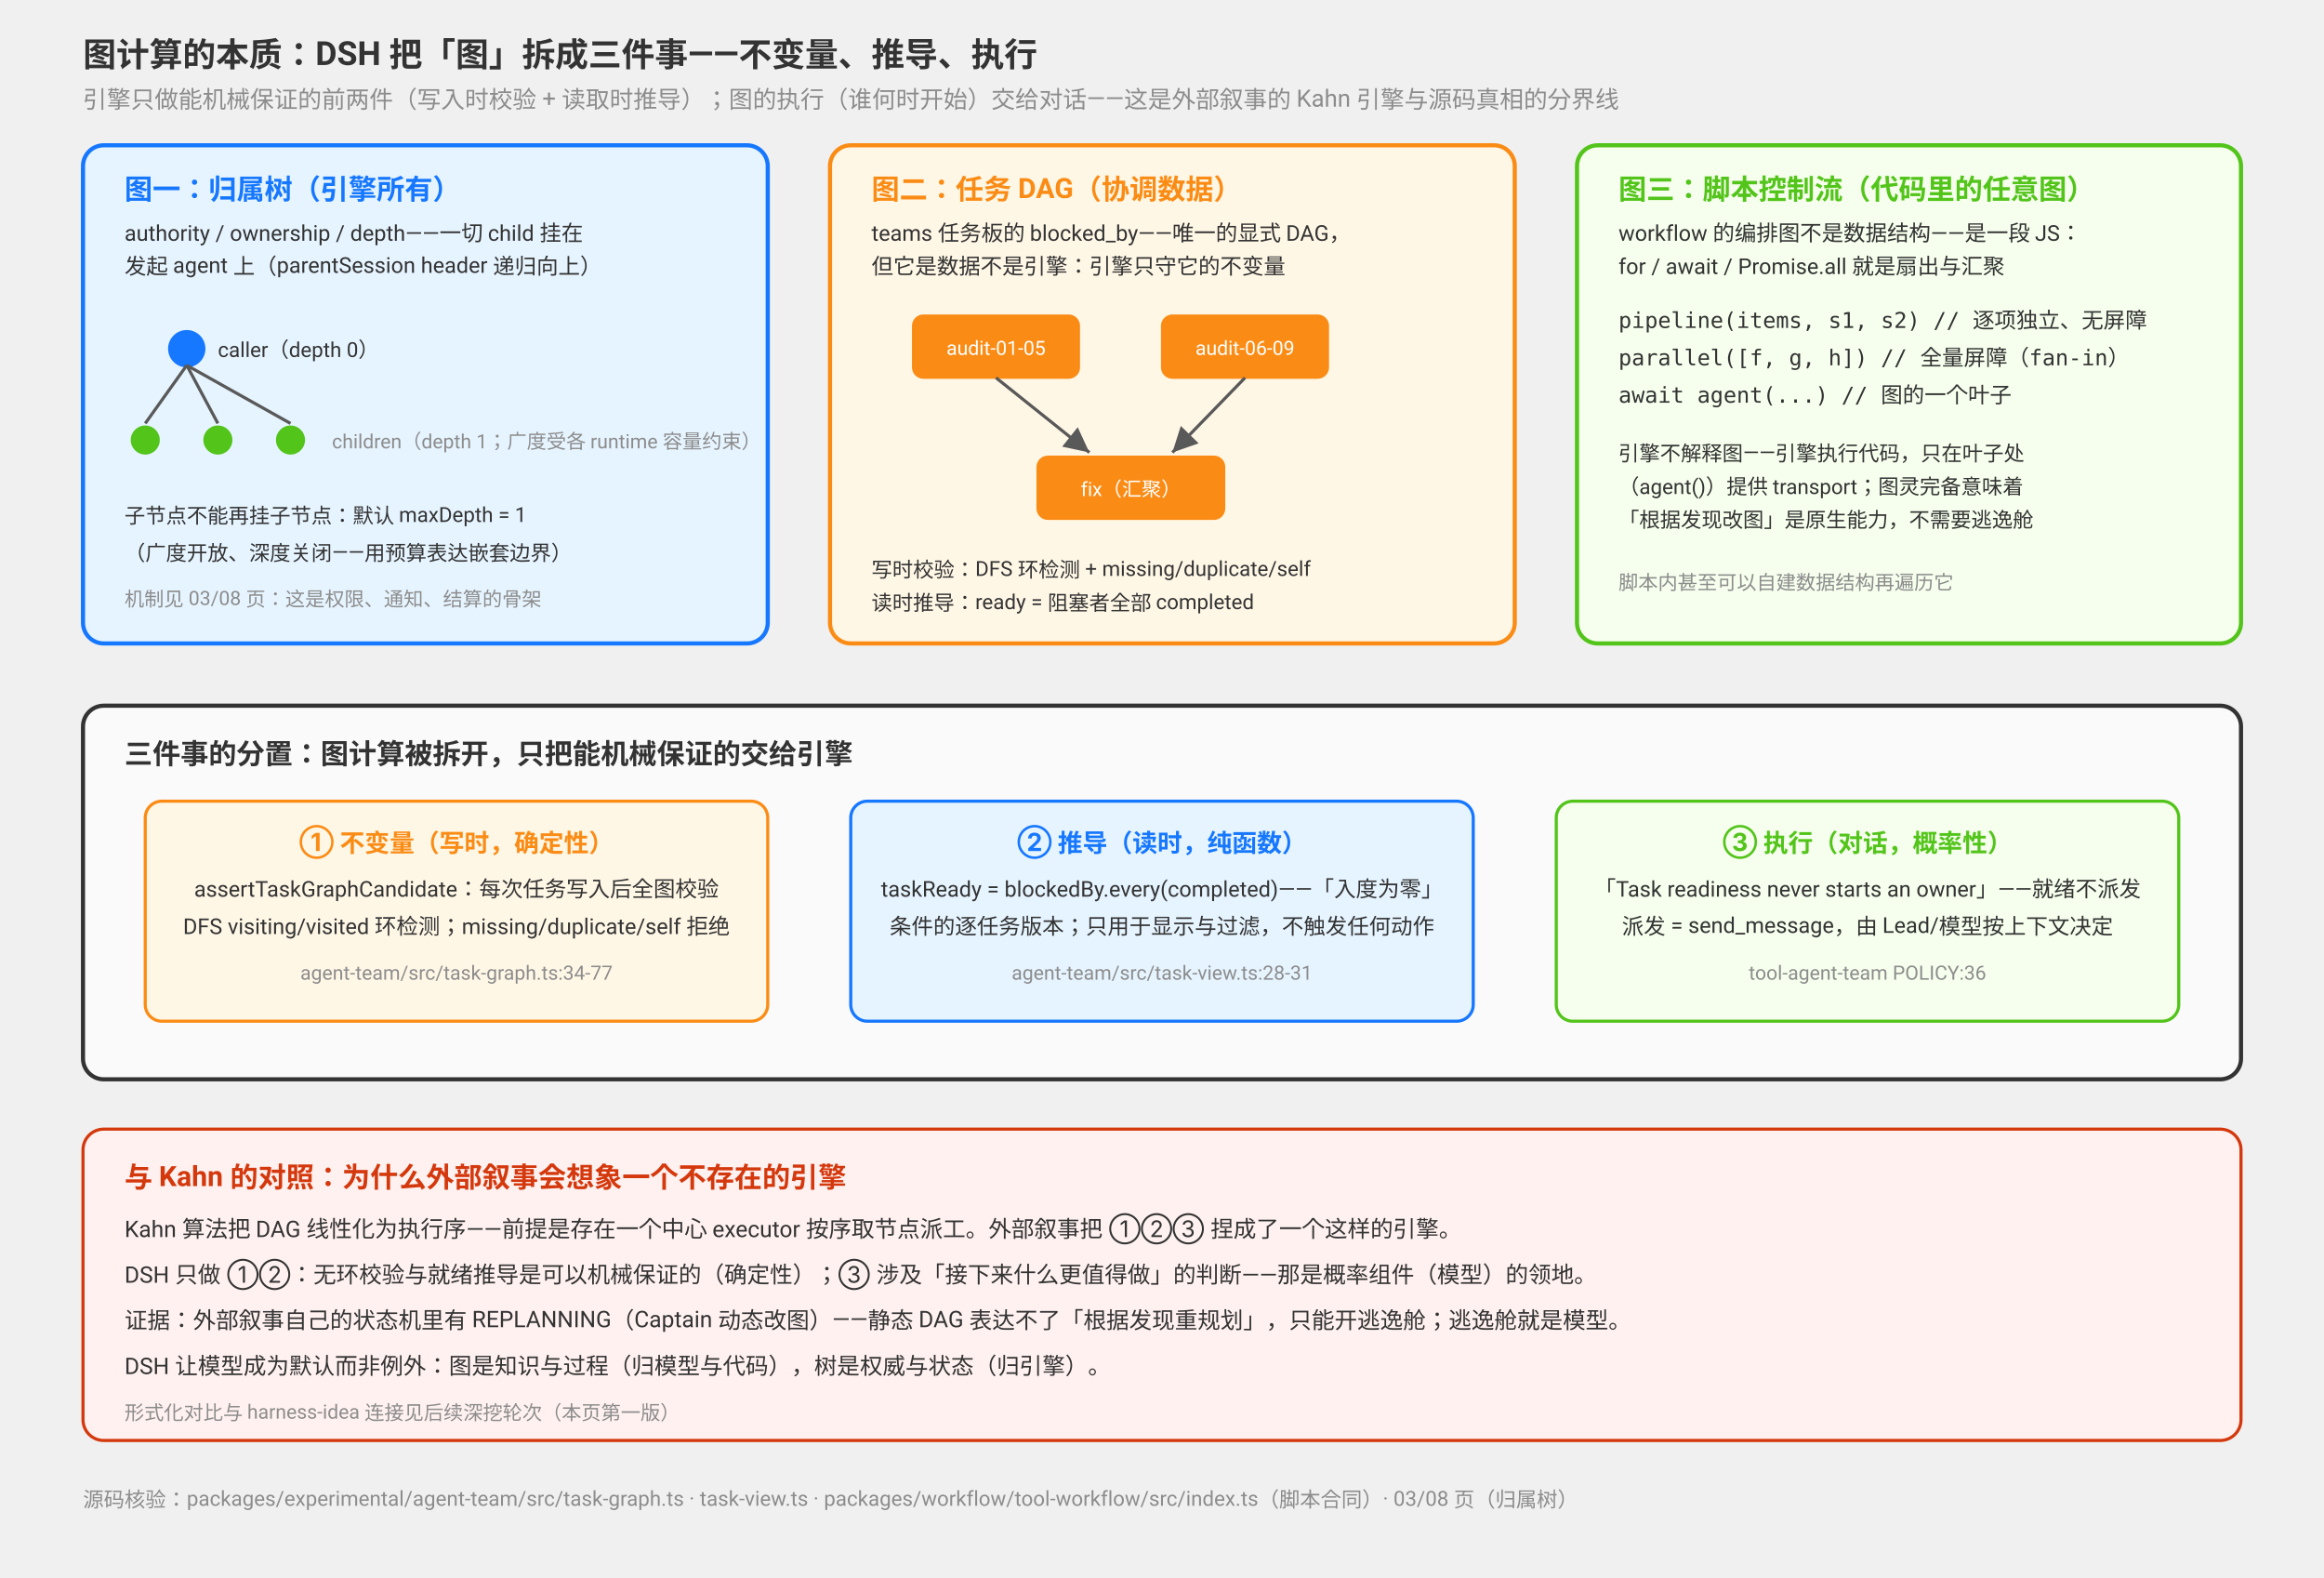
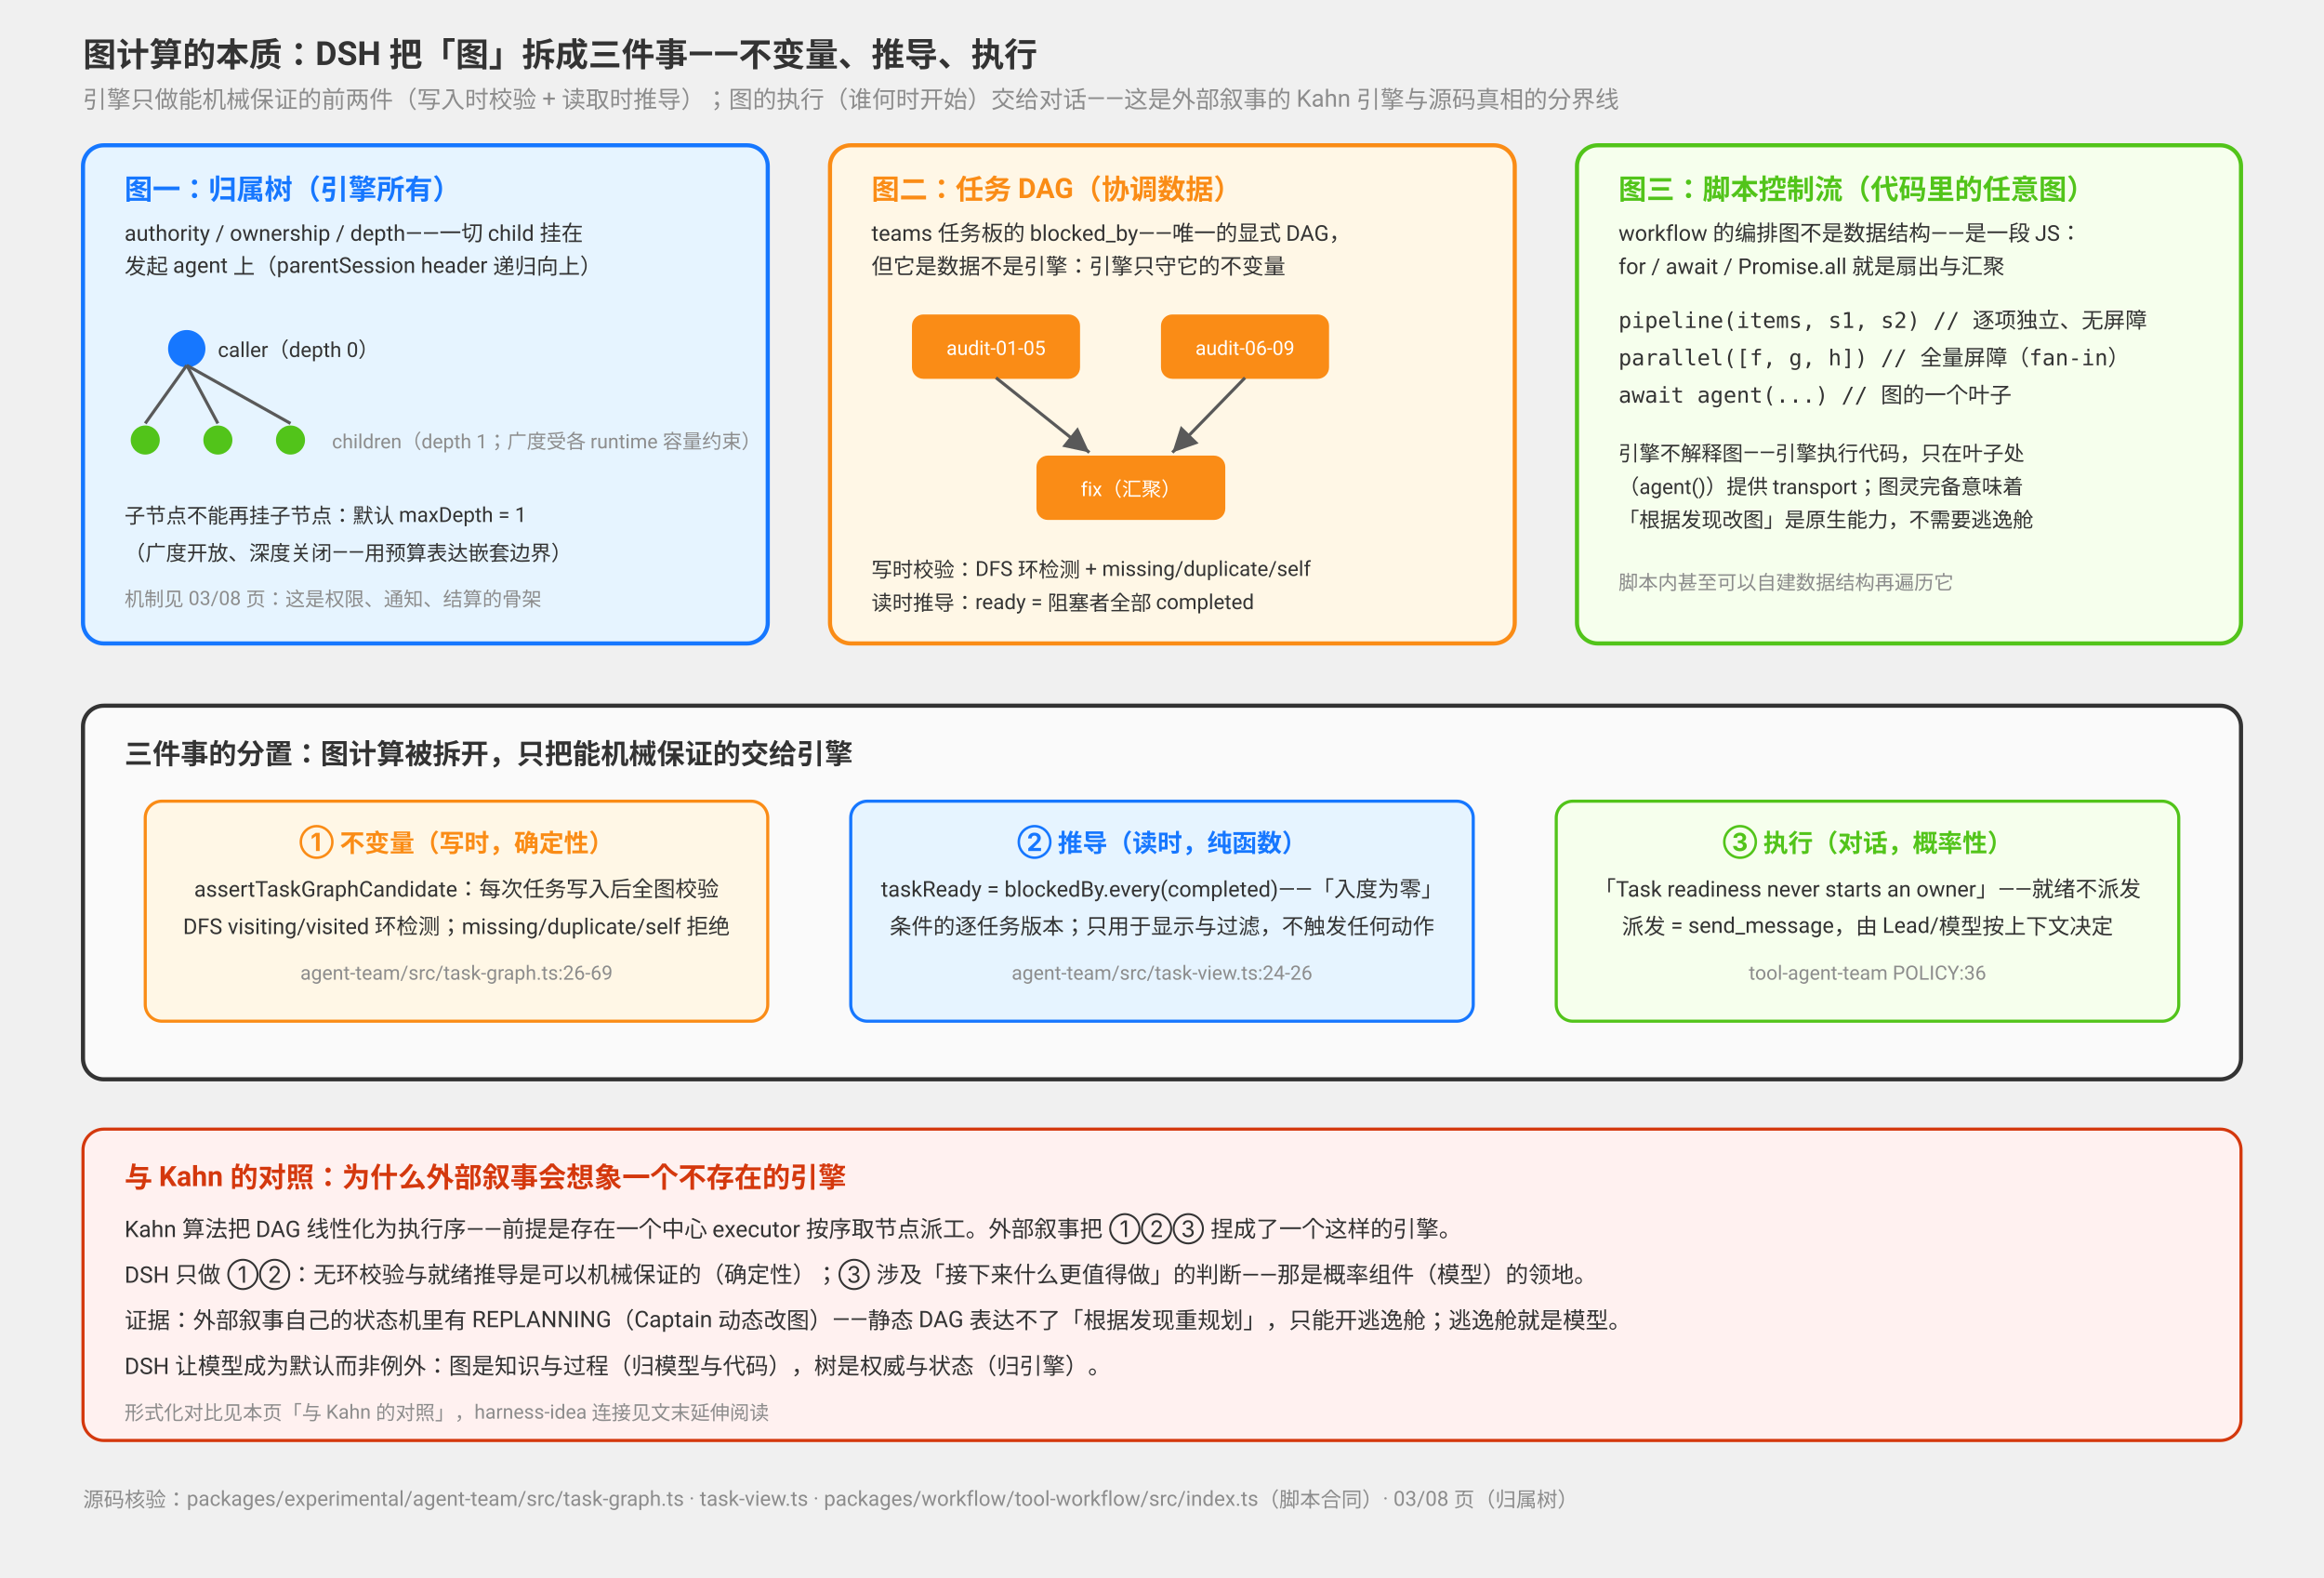
<svg xmlns="http://www.w3.org/2000/svg" viewBox="0 0 1120 760" font-family="-apple-system, BlinkMacSystemFont, 'Segoe UI', Roboto, Helvetica, Arial, sans-serif">
  <defs>
    <marker id="a" viewBox="0 0 10 10" refX="10" refY="5" markerWidth="8" markerHeight="8" orient="auto">
      <path d="M0 0 L10 5 L0 10 Z" fill="#595959" />
    </marker>
    <marker id="ab" viewBox="0 0 10 10" refX="10" refY="5" markerWidth="8" markerHeight="8" orient="auto">
      <path d="M0 0 L10 5 L0 10 Z" fill="#1677ff" />
    </marker>
    <marker id="ao" viewBox="0 0 10 10" refX="10" refY="5" markerWidth="8" markerHeight="8" orient="auto">
      <path d="M0 0 L10 5 L0 10 Z" fill="#fa8c16" />
    </marker>
    <marker id="ag" viewBox="0 0 10 10" refX="10" refY="5" markerWidth="8" markerHeight="8" orient="auto">
      <path d="M0 0 L10 5 L0 10 Z" fill="#52c41a" />
    </marker>
  </defs>
  <text x="40" y="32" font-size="16" font-weight="bold" fill="#333">图计算的本质：DSH 把「图」拆成三件事——不变量、推导、执行</text>
  <text x="40" y="52" font-size="11.5" fill="#8c8c8c">引擎只做能机械保证的前两件（写入时校验 + 读取时推导）；图的执行（谁何时开始）交给对话——这是外部叙事的 Kahn 引擎与源码真相的分界线</text>
  <rect x="40" y="70" width="330" height="240" rx="10" fill="#e6f4ff" stroke="#1677ff" stroke-width="2" />
  <text x="60" y="96" font-size="13.5" font-weight="bold" fill="#1677ff">图一：归属树（引擎所有）</text>
  <text x="60" y="116" font-size="10.5" fill="#333">authority / ownership / depth——一切 child 挂在</text>
  <text x="60" y="132" font-size="10.5" fill="#333">发起 agent 上（parentSession header 递归向上）</text>
  <circle cx="90" cy="168" r="9" fill="#1677ff" />
  <text x="105" y="172" font-size="10" fill="#333">caller（depth 0）</text>
  <circle cx="70" cy="212" r="7" fill="#52c41a" />
  <circle cx="105" cy="212" r="7" fill="#52c41a" />
  <circle cx="140" cy="212" r="7" fill="#52c41a" />
  <line x1="90" y1="176" x2="70" y2="204" stroke="#595959" stroke-width="1.5" />
  <line x1="90" y1="176" x2="105" y2="204" stroke="#595959" stroke-width="1.5" />
  <line x1="90" y1="176" x2="140" y2="204" stroke="#595959" stroke-width="1.5" />
  <text x="160" y="216" font-size="9.5" fill="#8c8c8c">children（depth 1；广度受各 runtime 容量约束）</text>
  <text x="60" y="252" font-size="10" fill="#333">子节点不能再挂子节点：默认 maxDepth = 1</text>
  <text x="60" y="270" font-size="10" fill="#333">（广度开放、深度关闭——用预算表达嵌套边界）</text>
  <text x="60" y="292" font-size="9.5" fill="#8c8c8c">机制见 03/08 页：这是权限、通知、结算的骨架</text>
  <rect x="400" y="70" width="330" height="240" rx="10" fill="#fff7e6" stroke="#fa8c16" stroke-width="2" />
  <text x="420" y="96" font-size="13.5" font-weight="bold" fill="#fa8c16">图二：任务 DAG（协调数据）</text>
  <text x="420" y="116" font-size="10.5" fill="#333">teams 任务板的 blocked_by——唯一的显式 DAG，</text>
  <text x="420" y="132" font-size="10.5" fill="#333">但它是数据不是引擎：引擎只守它的不变量</text>
  <rect x="440" y="152" width="80" height="30" rx="5" fill="#fa8c16" stroke="#fa8c16" />
  <text x="480" y="171" font-size="9.5" fill="#fff" text-anchor="middle">audit-01-05</text>
  <rect x="560" y="152" width="80" height="30" rx="5" fill="#fa8c16" stroke="#fa8c16" />
  <text x="600" y="171" font-size="9.5" fill="#fff" text-anchor="middle">audit-06-09</text>
  <rect x="500" y="220" width="90" height="30" rx="5" fill="#fa8c16" stroke="#fa8c16" />
  <text x="545" y="239" font-size="9.5" fill="#fff" text-anchor="middle">fix（汇聚）</text>
  <line x1="480" y1="182" x2="525" y2="218" stroke="#595959" stroke-width="1.5" marker-end="url(#a)" />
  <line x1="600" y1="182" x2="565" y2="218" stroke="#595959" stroke-width="1.5" marker-end="url(#a)" />
  <text x="420" y="278" font-size="10" fill="#333">写时校验：DFS 环检测 + missing/duplicate/self</text>
  <text x="420" y="294" font-size="10" fill="#333">读时推导：ready = 阻塞者全部 completed</text>
  <rect x="760" y="70" width="320" height="240" rx="10" fill="#f6ffed" stroke="#52c41a" stroke-width="2" />
  <text x="780" y="96" font-size="13.5" font-weight="bold" fill="#52c41a">图三：脚本控制流（代码里的任意图）</text>
  <text x="780" y="116" font-size="10.5" fill="#333">workflow 的编排图不是数据结构——是一段 JS：</text>
  <text x="780" y="132" font-size="10.5" fill="#333">for / await / Promise.all 就是扇出与汇聚</text>
  <text x="780" y="158" font-size="10.5" fill="#333" font-family="monospace">pipeline(items, s1, s2)  // 逐项独立、无屏障</text>
  <text x="780" y="176" font-size="10.5" fill="#333" font-family="monospace">parallel([f, g, h])      // 全量屏障（fan-in）</text>
  <text x="780" y="194" font-size="10.5" fill="#333" font-family="monospace">await agent(...)         // 图的一个叶子</text>
  <text x="780" y="222" font-size="10" fill="#333">引擎不解释图——引擎执行代码，只在叶子处</text>
  <text x="780" y="238" font-size="10" fill="#333">（agent()）提供 transport；图灵完备意味着</text>
  <text x="780" y="254" font-size="10" fill="#333">「根据发现改图」是原生能力，不需要逃逸舱</text>
  <text x="780" y="284" font-size="9.5" fill="#8c8c8c">脚本内甚至可以自建数据结构再遍历它</text>
  <rect x="40" y="340" width="1040" height="180" rx="10" fill="#fafafa" stroke="#333" stroke-width="2" />
  <text x="60" y="368" font-size="13.5" font-weight="bold" fill="#333">三件事的分置：图计算被拆开，只把能机械保证的交给引擎</text>
  <rect x="70" y="386" width="300" height="106" rx="8" fill="#fff7e6" stroke="#fa8c16" stroke-width="1.5" />
  <text x="220" y="410" font-size="12" font-weight="bold" fill="#fa8c16" text-anchor="middle">① 不变量（写时，确定性）</text>
  <text x="220" y="432" font-size="10.5" fill="#333" text-anchor="middle">assertTaskGraphCandidate：每次任务写入后全图校验</text>
  <text x="220" y="450" font-size="10.5" fill="#333" text-anchor="middle">DFS visiting/visited 环检测；missing/duplicate/self 拒绝</text>
-   <text x="220" y="472" font-size="9.5" fill="#8c8c8c" text-anchor="middle">agent-team/src/task-graph.ts:34-77</text>
+   <text x="220" y="472" font-size="9.5" fill="#8c8c8c" text-anchor="middle">agent-team/src/task-graph.ts:26-69</text>
  <rect x="410" y="386" width="300" height="106" rx="8" fill="#e6f4ff" stroke="#1677ff" stroke-width="1.5" />
  <text x="560" y="410" font-size="12" font-weight="bold" fill="#1677ff" text-anchor="middle">② 推导（读时，纯函数）</text>
  <text x="560" y="432" font-size="10.5" fill="#333" text-anchor="middle">taskReady = blockedBy.every(completed)——「入度为零」</text>
  <text x="560" y="450" font-size="10.5" fill="#333" text-anchor="middle">条件的逐任务版本；只用于显示与过滤，不触发任何动作</text>
-   <text x="560" y="472" font-size="9.5" fill="#8c8c8c" text-anchor="middle">agent-team/src/task-view.ts:28-31</text>
+   <text x="560" y="472" font-size="9.5" fill="#8c8c8c" text-anchor="middle">agent-team/src/task-view.ts:24-26</text>
  <rect x="750" y="386" width="300" height="106" rx="8" fill="#f6ffed" stroke="#52c41a" stroke-width="1.5" />
  <text x="900" y="410" font-size="12" font-weight="bold" fill="#52c41a" text-anchor="middle">③ 执行（对话，概率性）</text>
  <text x="900" y="432" font-size="10.5" fill="#333" text-anchor="middle">「Task readiness never starts an owner」——就绪不派发</text>
  <text x="900" y="450" font-size="10.5" fill="#333" text-anchor="middle">派发 = send_message，由 Lead/模型按上下文决定</text>
  <text x="900" y="472" font-size="9.5" fill="#8c8c8c" text-anchor="middle">tool-agent-team POLICY:36</text>
  <rect x="40" y="544" width="1040" height="150" rx="10" fill="#fff1f0" stroke="#d4380d" stroke-width="1.5" />
  <text x="60" y="572" font-size="13.5" font-weight="bold" fill="#d4380d">与 Kahn 的对照：为什么外部叙事会想象一个不存在的引擎</text>
  <text x="60" y="596" font-size="11" fill="#333">Kahn 算法把 DAG 线性化为执行序——前提是存在一个中心 executor 按序取节点派工。外部叙事把 ①②③ 捏成了一个这样的引擎。</text>
  <text x="60" y="618" font-size="11" fill="#333">DSH 只做 ①②：无环校验与就绪推导是可以机械保证的（确定性）；③ 涉及「接下来什么更值得做」的判断——那是概率组件（模型）的领地。</text>
  <text x="60" y="640" font-size="11" fill="#333">证据：外部叙事自己的状态机里有 REPLANNING（Captain 动态改图）——静态 DAG 表达不了「根据发现重规划」，只能开逃逸舱；逃逸舱就是模型。</text>
  <text x="60" y="662" font-size="11" fill="#333">DSH 让模型成为默认而非例外：图是知识与过程（归模型与代码），树是权威与状态（归引擎）。</text>
-   <text x="60" y="684" font-size="9.5" fill="#8c8c8c">形式化对比与 harness-idea 连接见后续深挖轮次（本页第一版）</text>
+   <text x="60" y="684" font-size="9.5" fill="#8c8c8c">形式化对比见本页「与 Kahn 的对照」，harness-idea 连接见文末延伸阅读</text>
  <text x="40" y="726" font-size="10" fill="#8c8c8c">源码核验：packages/experimental/agent-team/src/task-graph.ts · task-view.ts · packages/workflow/tool-workflow/src/index.ts（脚本合同）· 03/08 页（归属树）</text>
</svg>
